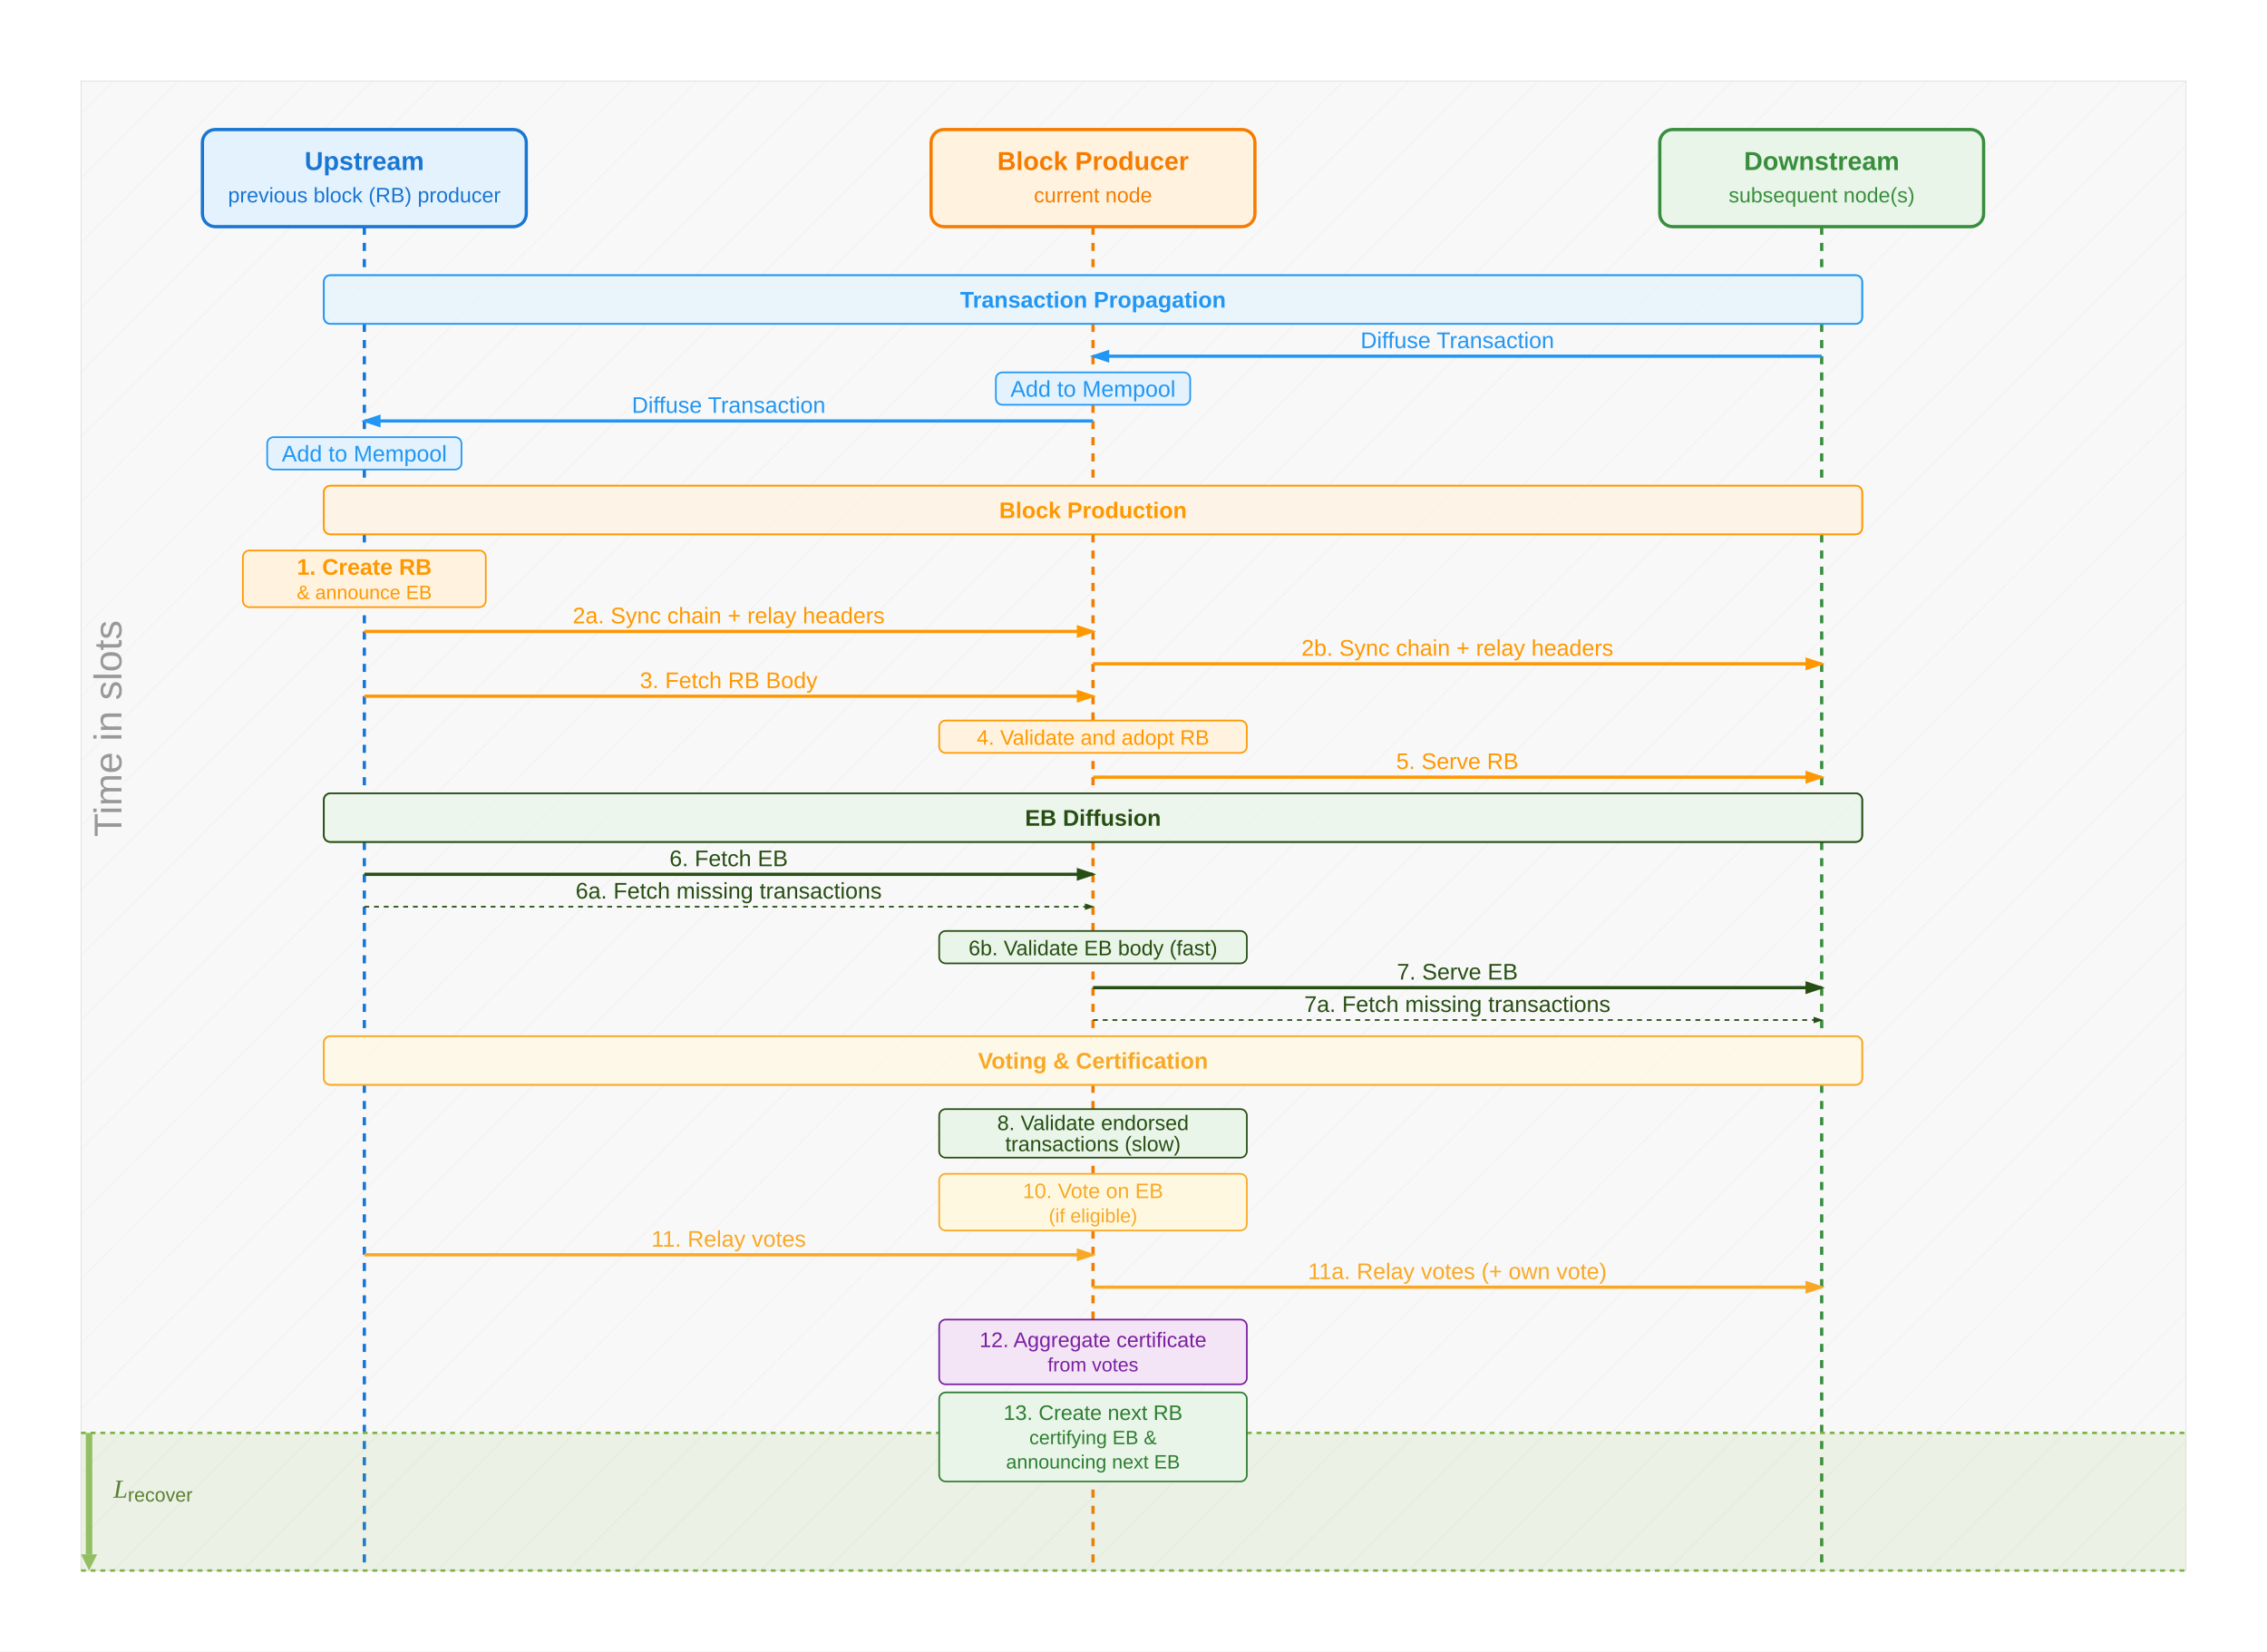
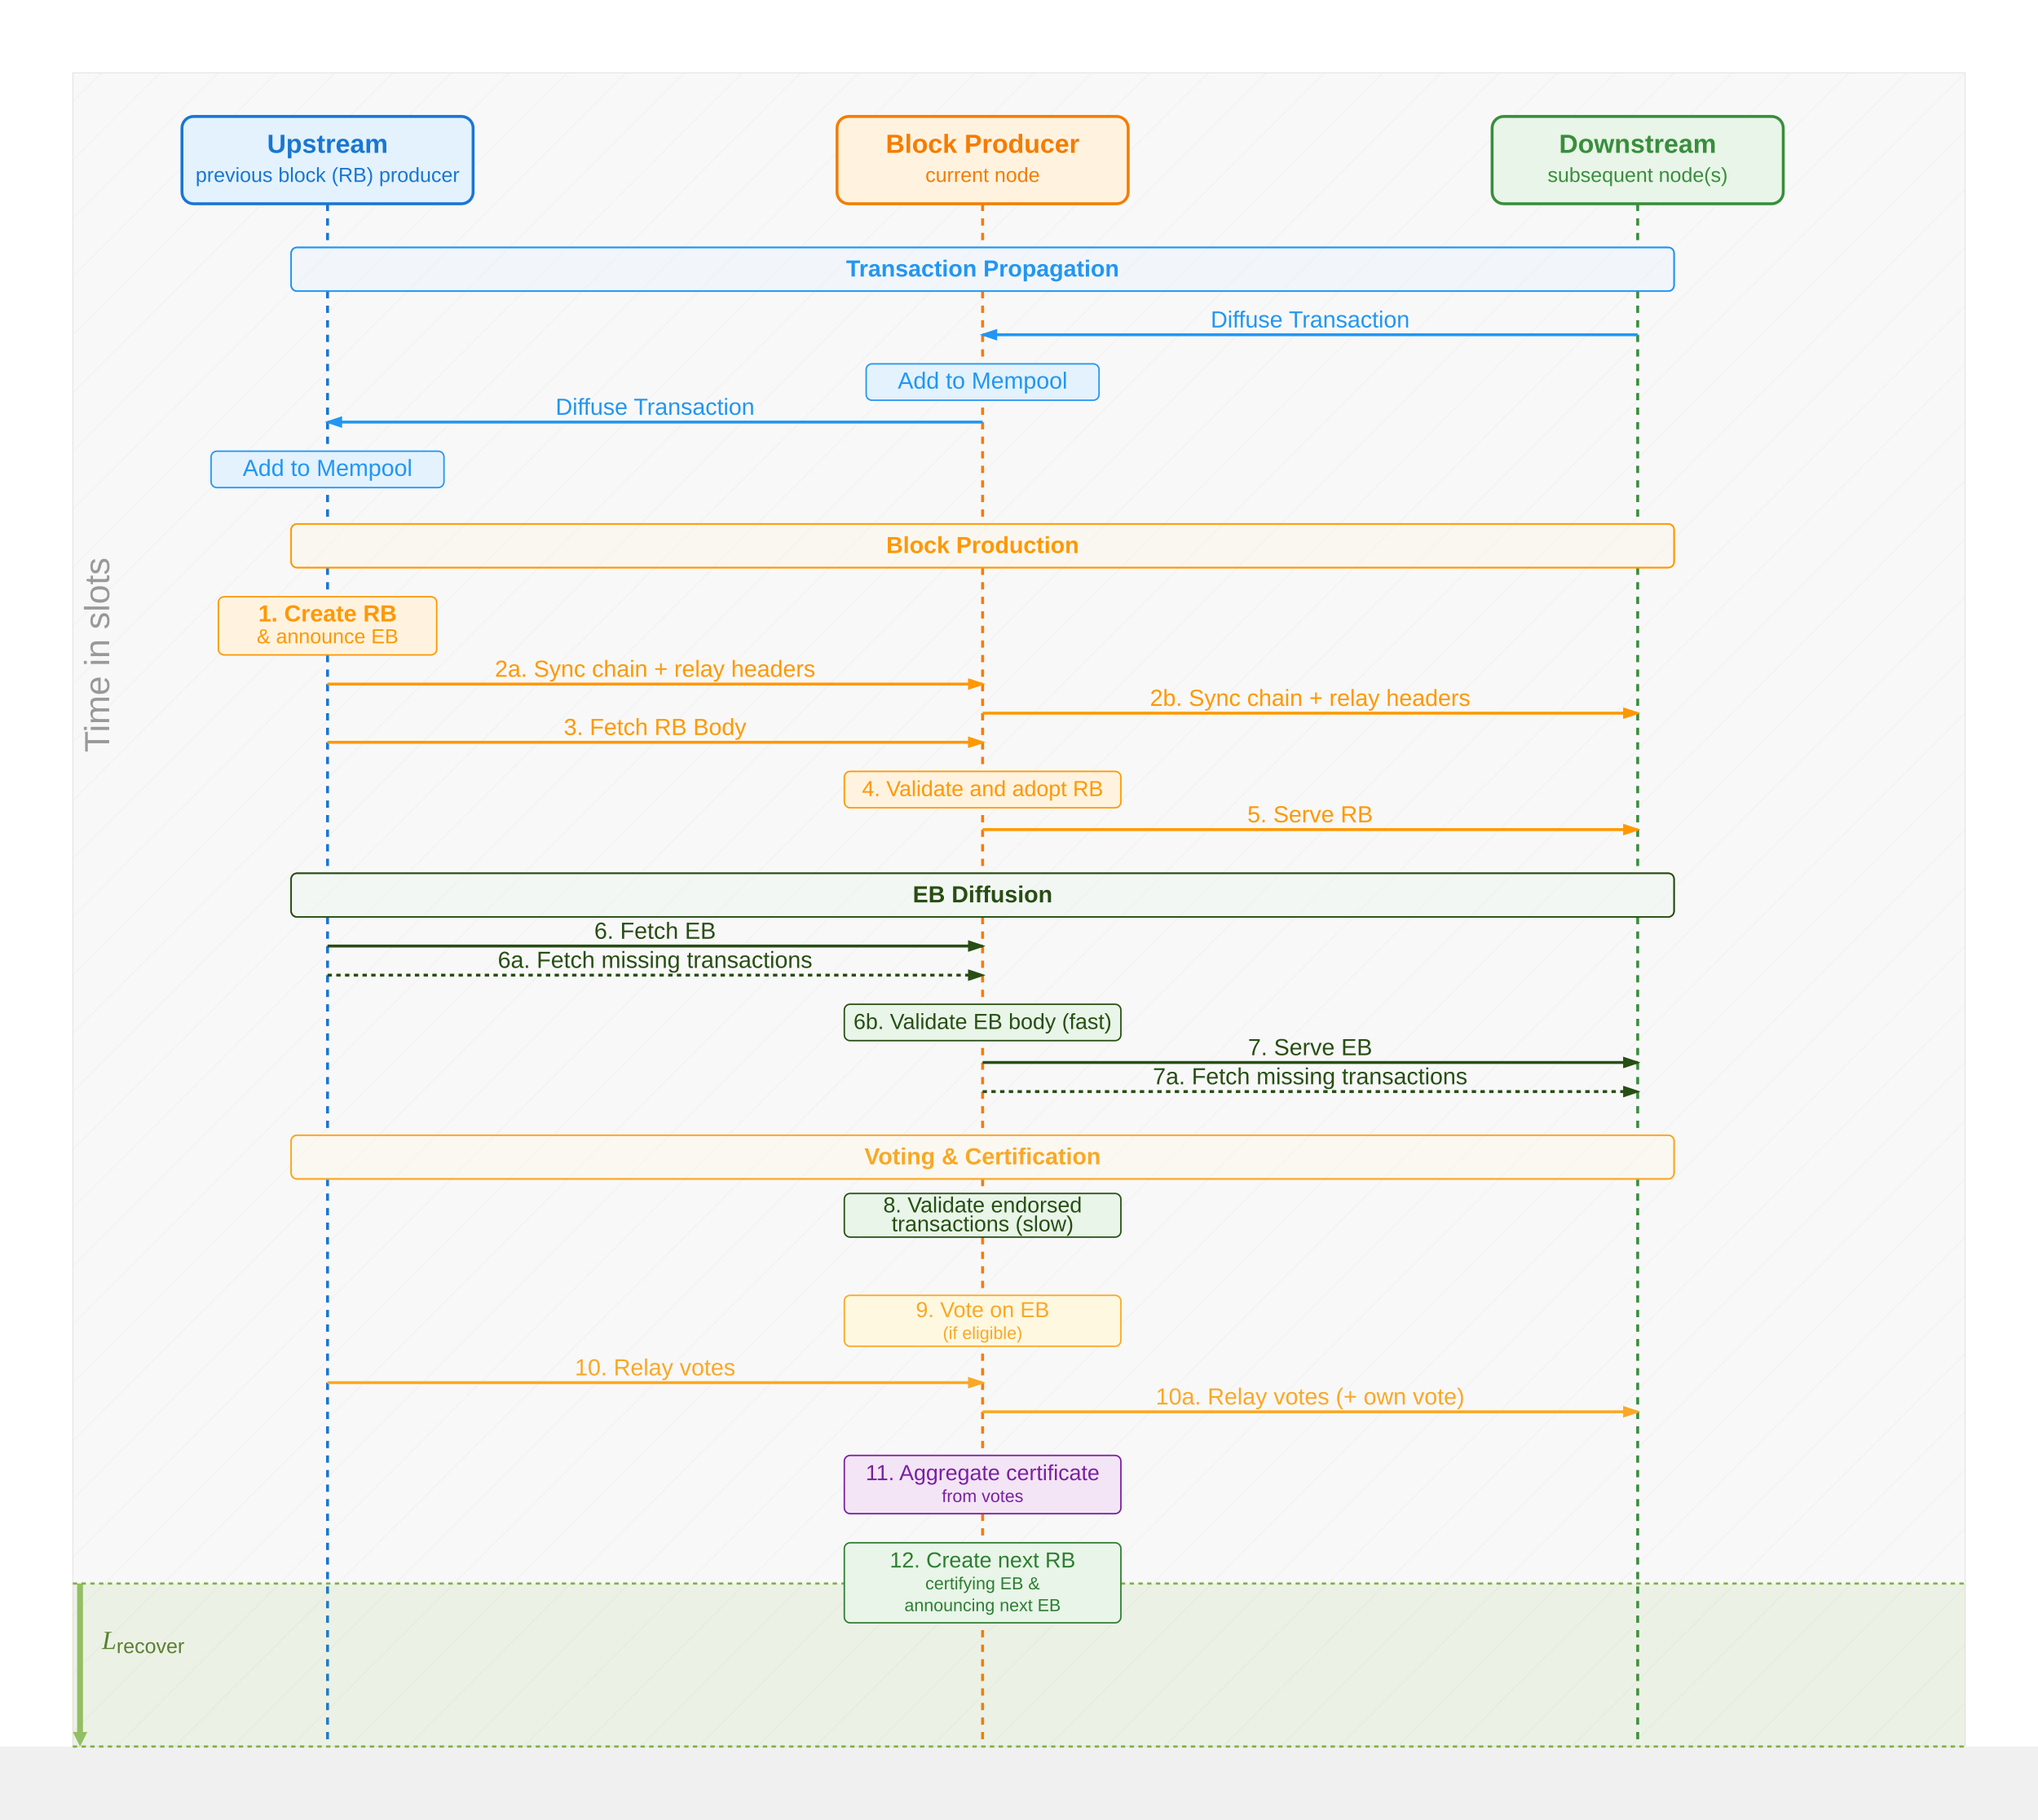
- <svg xmlns="http://www.w3.org/2000/svg" width="1400" height="1020">
+ <svg xmlns="http://www.w3.org/2000/svg" width="1400" height="1250">
  <defs>
    <pattern id="bgPattern" x="0" y="0" width="40" height="40" patternUnits="userSpaceOnUse">
      <rect width="40" height="40" fill="#f8f8f8" />
      <line x1="0" y1="40" x2="40" y2="0" stroke="#f0f0f0" stroke-width="0.5" />
    </pattern>
    <marker id="arrowhead" markerWidth="6" markerHeight="4" refX="5" refY="2" orient="auto">
      <polygon points="0 0, 6 2, 0 4" fill="#595959" />
    </marker>
    <marker id="txarrowhead" markerWidth="6" markerHeight="4" refX="5" refY="2" orient="auto">
      <polygon points="0 0, 6 2, 0 4" fill="#2196f3" />
    </marker>
    <marker id="rbarrowhead" markerWidth="6" markerHeight="4" refX="5" refY="2" orient="auto">
      <polygon points="0 0, 6 2, 0 4" fill="#ff9800" />
    </marker>
    <marker id="ebarrowhead" markerWidth="6" markerHeight="4" refX="5" refY="2" orient="auto">
      <polygon points="0 0, 6 2, 0 4" fill="#274e13" />
    </marker>
    <marker id="votearrowhead" markerWidth="6" markerHeight="4" refX="5" refY="2" orient="auto">
      <polygon points="0 0, 6 2, 0 4" fill="#f9a825" />
    </marker>
    <style>
      .step-link, .section-link, .param-link {
        cursor: pointer;
      }
      .step-link:hover rect {
        stroke-width: 3;
        filter: brightness(1.1);
      }
      .step-link:hover text {
        font-weight: bold;
      }
      .step-link:hover line {
        stroke-width: 3;
        filter: brightness(1.1);
      }
      .section-link:hover rect {
        filter: brightness(1.1);
      }
      .section-link:hover text {
        font-weight: bold;
      }
      .param-link:hover rect {
        fill-opacity: 0.25 !important;
      }
      .param-link:hover line {
        stroke-width: 2;
        filter: brightness(1.1);
      }
      .param-link:hover text {
        font-weight: bold;
      }
    </style>
  </defs>
-   <rect width="1400" height="1020" fill="#ffffff" />
-   <rect x="50" y="50" width="1300" height="920" fill="url(#bgPattern)" stroke="#ddd" stroke-width="0.5" />
+   <rect width="1400" height="1200" fill="#ffffff" />
+   <rect x="50" y="50" width="1300" height="1150" fill="url(#bgPattern)" stroke="#ddd" stroke-width="0.5" />
  <g id="actors">
    <rect x="125" y="80" width="200" height="60" fill="#e3f2fd" stroke="#1976d2" stroke-width="2" rx="8" />
-     <text x="225" y="105" font-family="Arial, sans-serif" font-size="16" font-weight="bold" text-anchor="middle" fill="#1976d2">Upstream</text>
-     <text x="225" y="125" font-family="Arial, sans-serif" font-size="13" text-anchor="middle" fill="#1976d2">previous block (RB) producer</text>
+     <text x="225" y="105" font-family="Arial, sans-serif" font-size="18" font-weight="bold" text-anchor="middle" fill="#1976d2">Upstream</text>
+     <text x="225" y="125" font-family="Arial, sans-serif" font-size="14" text-anchor="middle" fill="#1976d2">previous block (RB) producer</text>
    <rect x="575" y="80" width="200" height="60" fill="#fff3e0" stroke="#f57c00" stroke-width="2" rx="8" />
-     <text x="675" y="105" font-family="Arial, sans-serif" font-size="16" font-weight="bold" text-anchor="middle" fill="#f57c00">Block Producer</text>
-     <text x="675" y="125" font-family="Arial, sans-serif" font-size="13" text-anchor="middle" fill="#f57c00">current node</text>
+     <text x="675" y="105" font-family="Arial, sans-serif" font-size="18" font-weight="bold" text-anchor="middle" fill="#f57c00">Block Producer</text>
+     <text x="675" y="125" font-family="Arial, sans-serif" font-size="14" text-anchor="middle" fill="#f57c00">current node</text>
    <rect x="1025" y="80" width="200" height="60" fill="#e8f5e8" stroke="#388e3c" stroke-width="2" rx="8" />
-     <text x="1125" y="105" font-family="Arial, sans-serif" font-size="16" font-weight="bold" text-anchor="middle" fill="#388e3c">Downstream</text>
-     <text x="1125" y="125" font-family="Arial, sans-serif" font-size="13" text-anchor="middle" fill="#388e3c">subsequent node(s)</text>
-     <line x1="225" y1="140" x2="225" y2="970" stroke="#1976d2" stroke-width="2" stroke-dasharray="5,5" />
-     <line x1="675" y1="140" x2="675" y2="970" stroke="#f57c00" stroke-width="2" stroke-dasharray="5,5" />
-     <line x1="1125" y1="140" x2="1125" y2="970" stroke="#388e3c" stroke-width="2" stroke-dasharray="5,5" />
+     <text x="1125" y="105" font-family="Arial, sans-serif" font-size="18" font-weight="bold" text-anchor="middle" fill="#388e3c">Downstream</text>
+     <text x="1125" y="125" font-family="Arial, sans-serif" font-size="14" text-anchor="middle" fill="#388e3c">subsequent node(s)</text>
+     <line x1="225" y1="140" x2="225" y2="1200" stroke="#1976d2" stroke-width="2" stroke-dasharray="5,5" />
+     <line x1="675" y1="140" x2="675" y2="1200" stroke="#f57c00" stroke-width="2" stroke-dasharray="5,5" />
+     <line x1="1125" y1="140" x2="1125" y2="1200" stroke="#388e3c" stroke-width="2" stroke-dasharray="5,5" />
  </g>
  <g id="l-recover-window">
    <a href="https://github.com/input-output-hk/ouroboros-leios/blob/cip/review/docs/cip/README.md#l-recover" class="param-link">
-       <rect x="50" y="885" width="1300" height="85" fill="#7cb342" fill-opacity="0.1" stroke="none" />
-       <line x1="50" y1="885" x2="1350" y2="885" stroke="#7cb342" stroke-width="1.5" stroke-dasharray="3,3" />
-       <line x1="50" y1="970" x2="1350" y2="970" stroke="#7cb342" stroke-width="1.5" stroke-dasharray="3,3" />
-       <line x1="55" y1="885" x2="55" y2="960" stroke="#7cb342" stroke-width="4" opacity="0.8" />
-       <polygon points="50,960 55,970 60,960" fill="#7cb342" opacity="0.8" />
-       <text x="70" y="925" font-family="Times New Roman, serif" font-size="16" font-style="italic" text-anchor="start" fill="#5a8030">L<tspan font-family="Arial, sans-serif" font-size="12" font-style="normal" baseline-shift="sub">recover</tspan>
+       <rect x="50" y="1088" width="1300" height="112" fill="#7cb342" fill-opacity="0.1" stroke="none" />
+       <line x1="50" y1="1088" x2="1350" y2="1088" stroke="#7cb342" stroke-width="1.5" stroke-dasharray="3,3" />
+       <line x1="50" y1="1200" x2="1350" y2="1200" stroke="#7cb342" stroke-width="1.5" stroke-dasharray="3,3" />
+       <line x1="55" y1="1088" x2="55" y2="1190" stroke="#7cb342" stroke-width="4" opacity="0.8" />
+       <polygon points="50,1190 55,1200 60,1190" fill="#7cb342" opacity="0.8" />
+       <text x="70" y="1133" font-family="Times New Roman, serif" font-size="18" font-style="italic" text-anchor="start" fill="#5a8030">L<tspan font-family="Arial, sans-serif" font-size="14" font-style="normal" baseline-shift="sub">recover</tspan>
      </text>
    </a>
  </g>
  <g id="section-headers">
    <a href="https://github.com/input-output-hk/ouroboros-leios/blob/cip/review/docs/cip/README.md#transaction-diffusion" class="section-link">
      <rect x="200" y="170" width="950" height="30" fill="url(#bgPattern)" stroke="#2196f3" stroke-width="1" rx="4" />
-       <rect x="200" y="170" width="950" height="30" fill="#e3f2fd" fill-opacity="0.7" stroke="#2196f3" stroke-width="1" rx="4" />
-       <text x="675" y="190" font-family="Arial, sans-serif" font-size="14" font-weight="bold" text-anchor="middle" fill="#2196f3">Transaction Propagation</text>
+       <rect x="200" y="170" width="950" height="30" fill="#e3f2fd" fill-opacity="0.3" stroke="#2196f3" stroke-width="1" rx="4" />
+       <text x="675" y="190" font-family="Arial, sans-serif" font-size="16" font-weight="bold" text-anchor="middle" fill="#2196f3">Transaction Propagation</text>
    </a>
    <a href="https://github.com/input-output-hk/ouroboros-leios/blob/cip/review/docs/cip/README.md#rb-block-production-and-diffusion" class="section-link">
-       <rect x="200" y="300" width="950" height="30" fill="url(#bgPattern)" stroke="#ff9800" stroke-width="1" rx="4" />
-       <rect x="200" y="300" width="950" height="30" fill="#fff3e0" fill-opacity="0.7" stroke="#ff9800" stroke-width="1" rx="4" />
-       <text x="675" y="320" font-family="Arial, sans-serif" font-size="14" font-weight="bold" text-anchor="middle" fill="#ff9800">Block Production</text>
+       <rect x="200" y="360" width="950" height="30" fill="url(#bgPattern)" stroke="#ff9800" stroke-width="1" rx="4" />
+       <rect x="200" y="360" width="950" height="30" fill="#fff3e0" fill-opacity="0.3" stroke="#ff9800" stroke-width="1" rx="4" />
+       <text x="675" y="380" font-family="Arial, sans-serif" font-size="16" font-weight="bold" text-anchor="middle" fill="#ff9800">Block Production</text>
    </a>
    <a href="https://github.com/input-output-hk/ouroboros-leios/blob/cip/review/docs/cip/README.md#eb-diffusion" class="section-link">
-       <rect x="200" y="490" width="950" height="30" fill="url(#bgPattern)" stroke="#274e13" stroke-width="1" rx="4" />
-       <rect x="200" y="490" width="950" height="30" fill="#e8f5e8" fill-opacity="0.7" stroke="#274e13" stroke-width="1" rx="4" />
-       <text x="675" y="510" font-family="Arial, sans-serif" font-size="14" font-weight="bold" text-anchor="middle" fill="#274e13">EB Diffusion</text>
+       <rect x="200" y="600" width="950" height="30" fill="url(#bgPattern)" stroke="#274e13" stroke-width="1" rx="4" />
+       <rect x="200" y="600" width="950" height="30" fill="#e8f5e8" fill-opacity="0.3" stroke="#274e13" stroke-width="1" rx="4" />
+       <text x="675" y="620" font-family="Arial, sans-serif" font-size="16" font-weight="bold" text-anchor="middle" fill="#274e13">EB Diffusion</text>
    </a>
    <a href="https://github.com/input-output-hk/ouroboros-leios/blob/cip/review/docs/cip/README.md#voting--certification" class="section-link">
-       <rect x="200" y="640" width="950" height="30" fill="url(#bgPattern)" stroke="#f9a825" stroke-width="1" rx="4" />
-       <rect x="200" y="640" width="950" height="30" fill="#fff8e1" fill-opacity="0.7" stroke="#f9a825" stroke-width="1" rx="4" />
-       <text x="675" y="660" font-family="Arial, sans-serif" font-size="14" font-weight="bold" text-anchor="middle" fill="#f9a825">Voting &amp; Certification</text>
+       <rect x="200" y="780" width="950" height="30" fill="url(#bgPattern)" stroke="#f9a825" stroke-width="1" rx="4" />
+       <rect x="200" y="780" width="950" height="30" fill="#fff8e1" fill-opacity="0.3" stroke="#f9a825" stroke-width="1" rx="4" />
+       <text x="675" y="800" font-family="Arial, sans-serif" font-size="16" font-weight="bold" text-anchor="middle" fill="#f9a825">Voting &amp; Certification</text>
    </a>
  </g>
  <g id="transaction-steps">
    <a href="https://github.com/input-output-hk/ouroboros-leios/blob/cip/review/docs/cip/README.md#transaction-propagation" class="step-link">
-       <line x1="1125" y1="220" x2="675" y2="220" stroke="#2196f3" stroke-width="2" marker-end="url(#txarrowhead)" />
-       <text x="900" y="215" font-family="Arial, sans-serif" font-size="14" text-anchor="middle" fill="#2196f3">Diffuse Transaction</text>
+       <line x1="1125" y1="230" x2="675" y2="230" stroke="#2196f3" stroke-width="2" marker-end="url(#txarrowhead)" />
+       <text x="900" y="225" font-family="Arial, sans-serif" font-size="16" text-anchor="middle" fill="#2196f3">Diffuse Transaction</text>
    </a>
    <a href="https://github.com/input-output-hk/ouroboros-leios/blob/cip/review/docs/cip/README.md#mempool-design" class="step-link">
-       <rect x="615" y="230" width="120" height="20" fill="#e3f2fd" stroke="#2196f3" stroke-width="1" rx="4" />
-       <text x="675" y="245" font-family="Arial, sans-serif" font-size="14" text-anchor="middle" fill="#2196f3">Add to Mempool</text>
+       <rect x="595" y="250" width="160" height="25" fill="#e3f2fd" stroke="#2196f3" stroke-width="1" rx="4" />
+       <text x="675" y="267" font-family="Arial, sans-serif" font-size="16" text-anchor="middle" fill="#2196f3">Add to Mempool</text>
    </a>
    <a href="https://github.com/input-output-hk/ouroboros-leios/blob/cip/review/docs/cip/README.md#transaction-propagation" class="step-link">
-       <line x1="675" y1="260" x2="225" y2="260" stroke="#2196f3" stroke-width="2" marker-end="url(#txarrowhead)" />
-       <text x="450" y="255" font-family="Arial, sans-serif" font-size="14" text-anchor="middle" fill="#2196f3">Diffuse Transaction</text>
+       <line x1="675" y1="290" x2="225" y2="290" stroke="#2196f3" stroke-width="2" marker-end="url(#txarrowhead)" />
+       <text x="450" y="285" font-family="Arial, sans-serif" font-size="16" text-anchor="middle" fill="#2196f3">Diffuse Transaction</text>
    </a>
    <a href="https://github.com/input-output-hk/ouroboros-leios/blob/cip/review/docs/cip/README.md#mempool-design" class="step-link">
-       <rect x="165" y="270" width="120" height="20" fill="#e3f2fd" stroke="#2196f3" stroke-width="1" rx="4" />
-       <text x="225" y="285" font-family="Arial, sans-serif" font-size="14" text-anchor="middle" fill="#2196f3">Add to Mempool</text>
+       <rect x="145" y="310" width="160" height="25" fill="#e3f2fd" stroke="#2196f3" stroke-width="1" rx="4" />
+       <text x="225" y="327" font-family="Arial, sans-serif" font-size="16" text-anchor="middle" fill="#2196f3">Add to Mempool</text>
    </a>
  </g>
  <g id="block-steps">
    <a href="https://github.com/input-output-hk/ouroboros-leios/blob/cip/review/docs/cip/README.md#rb-block-production-and-diffusion" class="step-link">
-       <rect x="150" y="340" width="150" height="35" fill="#fff3e0" stroke="#ff9800" stroke-width="1" rx="4" />
-       <text x="225" y="355" font-family="Arial, sans-serif" font-size="14" font-weight="bold" text-anchor="middle" fill="#ff9800">1. Create RB</text>
-       <text x="225" y="370" font-family="Arial, sans-serif" font-size="12" text-anchor="middle" fill="#ff9800">&amp; announce EB</text>
+       <rect x="150" y="410" width="150" height="40" fill="#fff3e0" stroke="#ff9800" stroke-width="1" rx="4" />
+       <text x="225" y="427" font-family="Arial, sans-serif" font-size="16" font-weight="bold" text-anchor="middle" fill="#ff9800">1. Create RB</text>
+       <text x="225" y="442" font-family="Arial, sans-serif" font-size="14" text-anchor="middle" fill="#ff9800">&amp; announce EB</text>
    </a>
    <a href="https://github.com/input-output-hk/ouroboros-leios/blob/cip/review/docs/cip/README.md#rb-header-diffusion" class="step-link">
-       <line x1="225" y1="390" x2="675" y2="390" stroke="#ff9800" stroke-width="2" marker-end="url(#rbarrowhead)" />
-       <text x="450" y="385" font-family="Arial, sans-serif" font-size="14" text-anchor="middle" fill="#ff9800">2a. Sync chain + relay headers</text>
+       <line x1="225" y1="470" x2="675" y2="470" stroke="#ff9800" stroke-width="2" marker-end="url(#rbarrowhead)" />
+       <text x="450" y="465" font-family="Arial, sans-serif" font-size="16" text-anchor="middle" fill="#ff9800">2a. Sync chain + relay headers</text>
    </a>
    <a href="https://github.com/input-output-hk/ouroboros-leios/blob/cip/review/docs/cip/README.md#rb-header-diffusion" class="step-link">
-       <line x1="675" y1="410" x2="1125" y2="410" stroke="#ff9800" stroke-width="2" marker-end="url(#rbarrowhead)" />
-       <text x="900" y="405" font-family="Arial, sans-serif" font-size="14" text-anchor="middle" fill="#ff9800">2b. Sync chain + relay headers</text>
+       <line x1="675" y1="490" x2="1125" y2="490" stroke="#ff9800" stroke-width="2" marker-end="url(#rbarrowhead)" />
+       <text x="900" y="485" font-family="Arial, sans-serif" font-size="16" text-anchor="middle" fill="#ff9800">2b. Sync chain + relay headers</text>
    </a>
    <a href="https://github.com/input-output-hk/ouroboros-leios/blob/cip/review/docs/cip/README.md#rb-body-diffusion" class="step-link">
-       <line x1="225" y1="430" x2="675" y2="430" stroke="#ff9800" stroke-width="2" marker-end="url(#rbarrowhead)" />
-       <text x="450" y="425" font-family="Arial, sans-serif" font-size="14" text-anchor="middle" fill="#ff9800">3. Fetch RB Body</text>
+       <line x1="225" y1="510" x2="675" y2="510" stroke="#ff9800" stroke-width="2" marker-end="url(#rbarrowhead)" />
+       <text x="450" y="505" font-family="Arial, sans-serif" font-size="16" text-anchor="middle" fill="#ff9800">3. Fetch RB Body</text>
    </a>
    <a href="https://github.com/input-output-hk/ouroboros-leios/blob/cip/review/docs/cip/README.md#rb-validation-adoption" class="step-link">
-       <rect x="580" y="445" width="190" height="20" fill="#fff3e0" stroke="#ff9800" stroke-width="1" rx="4" />
-       <text x="675" y="460" font-family="Arial, sans-serif" font-size="13" text-anchor="middle" fill="#ff9800">4. Validate and adopt RB</text>
+       <rect x="580" y="530" width="190" height="25" fill="#fff3e0" stroke="#ff9800" stroke-width="1" rx="4" />
+       <text x="675" y="547" font-family="Arial, sans-serif" font-size="15" text-anchor="middle" fill="#ff9800">4. Validate and adopt RB</text>
    </a>
    <a href="https://github.com/input-output-hk/ouroboros-leios/blob/cip/review/docs/cip/README.md#rb-validation-adoption" class="step-link">
-       <line x1="675" y1="480" x2="1125" y2="480" stroke="#ff9800" stroke-width="2" marker-end="url(#rbarrowhead)" />
-       <text x="900" y="475" font-family="Arial, sans-serif" font-size="14" text-anchor="middle" fill="#ff9800">5. Serve RB</text>
+       <line x1="675" y1="570" x2="1125" y2="570" stroke="#ff9800" stroke-width="2" marker-end="url(#rbarrowhead)" />
+       <text x="900" y="565" font-family="Arial, sans-serif" font-size="16" text-anchor="middle" fill="#ff9800">5. Serve RB</text>
    </a>
  </g>
  <g id="eb-steps">
    <a href="https://github.com/input-output-hk/ouroboros-leios/blob/cip/review/docs/cip/README.md#eb-diffusion" class="step-link">
-       <line x1="225" y1="540" x2="675" y2="540" stroke="#274e13" stroke-width="2" marker-end="url(#ebarrowhead)" />
-       <text x="450" y="535" font-family="Arial, sans-serif" font-size="14" text-anchor="middle" fill="#274e13">6. Fetch EB</text>
+       <line x1="225" y1="650" x2="675" y2="650" stroke="#274e13" stroke-width="2" marker-end="url(#ebarrowhead)" />
+       <text x="450" y="645" font-family="Arial, sans-serif" font-size="16" text-anchor="middle" fill="#274e13">6. Fetch EB</text>
    </a>
    <a href="https://github.com/input-output-hk/ouroboros-leios/blob/cip/review/docs/cip/README.md#transaction-retrieval" class="step-link">
-       <line x1="225" y1="560" x2="675" y2="560" stroke="#274e13" stroke-width="1" stroke-dasharray="3,3" marker-end="url(#ebarrowhead)" />
-       <text x="450" y="555" font-family="Arial, sans-serif" font-size="14" text-anchor="middle" fill="#274e13">6a. Fetch missing transactions</text>
+       <line x1="225" y1="670" x2="675" y2="670" stroke="#274e13" stroke-width="2" stroke-dasharray="3,3" marker-end="url(#ebarrowhead)" />
+       <text x="450" y="665" font-family="Arial, sans-serif" font-size="16" text-anchor="middle" fill="#274e13">6a. Fetch missing transactions</text>
    </a>
    <a href="https://github.com/input-output-hk/ouroboros-leios/blob/cip/review/docs/cip/README.md#eb-diffusion" class="step-link">
-       <rect x="580" y="575" width="190" height="20" fill="#e8f5e8" stroke="#274e13" stroke-width="1" rx="4" />
-       <text x="675" y="590" font-family="Arial, sans-serif" font-size="13" text-anchor="middle" fill="#274e13">6b. Validate EB body (fast)</text>
+       <rect x="580" y="690" width="190" height="25" fill="#e8f5e8" stroke="#274e13" stroke-width="1" rx="4" />
+       <text x="675" y="707" font-family="Arial, sans-serif" font-size="15" text-anchor="middle" fill="#274e13">6b. Validate EB body (fast)</text>
    </a>
    <a href="https://github.com/input-output-hk/ouroboros-leios/blob/cip/review/docs/cip/README.md#eb-diffusion" class="step-link">
-       <line x1="675" y1="610" x2="1125" y2="610" stroke="#274e13" stroke-width="2" marker-end="url(#ebarrowhead)" />
-       <text x="900" y="605" font-family="Arial, sans-serif" font-size="14" text-anchor="middle" fill="#274e13">7. Serve EB</text>
+       <line x1="675" y1="730" x2="1125" y2="730" stroke="#274e13" stroke-width="2" marker-end="url(#ebarrowhead)" />
+       <text x="900" y="725" font-family="Arial, sans-serif" font-size="16" text-anchor="middle" fill="#274e13">7. Serve EB</text>
    </a>
    <a href="https://github.com/input-output-hk/ouroboros-leios/blob/cip/review/docs/cip/README.md#transaction-retrieval" class="step-link">
-       <line x1="675" y1="630" x2="1125" y2="630" stroke="#274e13" stroke-width="1" stroke-dasharray="3,3" marker-end="url(#ebarrowhead)" />
-       <text x="900" y="625" font-family="Arial, sans-serif" font-size="14" text-anchor="middle" fill="#274e13">7a. Fetch missing transactions</text>
+       <line x1="675" y1="750" x2="1125" y2="750" stroke="#274e13" stroke-width="2" stroke-dasharray="3,3" marker-end="url(#ebarrowhead)" />
+       <text x="900" y="745" font-family="Arial, sans-serif" font-size="16" text-anchor="middle" fill="#274e13">7a. Fetch missing transactions</text>
    </a>
    <a href="https://github.com/input-output-hk/ouroboros-leios/blob/cip/review/docs/cip/README.md#eb-transaction-validation" class="step-link">
-       <rect x="580" y="685" width="190" height="30" fill="#e8f5e8" stroke="#274e13" stroke-width="1" rx="4" />
-       <text x="675" y="698" font-family="Arial, sans-serif" font-size="13" text-anchor="middle" fill="#274e13">8. Validate endorsed</text>
-       <text x="675" y="711" font-family="Arial, sans-serif" font-size="13" text-anchor="middle" fill="#274e13">transactions (slow)</text>
+       <rect x="580" y="820" width="190" height="30" fill="#e8f5e8" stroke="#274e13" stroke-width="1" rx="4" />
+       <text x="675" y="833" font-family="Arial, sans-serif" font-size="15" text-anchor="middle" fill="#274e13">8. Validate endorsed</text>
+       <text x="675" y="846" font-family="Arial, sans-serif" font-size="15" text-anchor="middle" fill="#274e13">transactions (slow)</text>
    </a>
  </g>
  <g id="voting-steps">
    <a href="https://github.com/input-output-hk/ouroboros-leios/blob/cip/review/docs/cip/README.md#VotingEB" class="step-link">
-       <rect x="580" y="725" width="190" height="35" fill="#fff8e1" stroke="#f9a825" stroke-width="1" rx="4" />
-       <text x="675" y="740" font-family="Arial, sans-serif" font-size="13" text-anchor="middle" fill="#f9a825">10. Vote on EB</text>
-       <text x="675" y="755" font-family="Arial, sans-serif" font-size="12" text-anchor="middle" fill="#f9a825">(if eligible)</text>
+       <rect x="580" y="890" width="190" height="35" fill="#fff8e1" stroke="#f9a825" stroke-width="1" rx="4" />
+       <text x="675" y="905" font-family="Arial, sans-serif" font-size="15" text-anchor="middle" fill="#f9a825">9. Vote on EB</text>
+       <text x="675" y="920" font-family="Arial, sans-serif" font-size="12" text-anchor="middle" fill="#f9a825">(if eligible)</text>
    </a>
    <a href="https://github.com/input-output-hk/ouroboros-leios/blob/cip/review/docs/cip/README.md#VoteDiffusion" class="step-link">
-       <line x1="225" y1="775" x2="675" y2="775" stroke="#f9a825" stroke-width="2" marker-end="url(#votearrowhead)" />
-       <text x="450" y="770" font-family="Arial, sans-serif" font-size="14" text-anchor="middle" fill="#f9a825">11. Relay votes</text>
+       <line x1="225" y1="950" x2="675" y2="950" stroke="#f9a825" stroke-width="2" marker-end="url(#votearrowhead)" />
+       <text x="450" y="945" font-family="Arial, sans-serif" font-size="16" text-anchor="middle" fill="#f9a825">10. Relay votes</text>
    </a>
    <a href="https://github.com/input-output-hk/ouroboros-leios/blob/cip/review/docs/cip/README.md#VoteDiffusion" class="step-link">
-       <line x1="675" y1="795" x2="1125" y2="795" stroke="#f9a825" stroke-width="2" marker-end="url(#votearrowhead)" />
-       <text x="900" y="790" font-family="Arial, sans-serif" font-size="14" text-anchor="middle" fill="#f9a825">11a. Relay votes (+ own vote)</text>
+       <line x1="675" y1="970" x2="1125" y2="970" stroke="#f9a825" stroke-width="2" marker-end="url(#votearrowhead)" />
+       <text x="900" y="965" font-family="Arial, sans-serif" font-size="16" text-anchor="middle" fill="#f9a825">10a. Relay votes (+ own vote)</text>
    </a>
  </g>
  <g id="final-steps">
    <a href="https://github.com/input-output-hk/ouroboros-leios/blob/cip/review/docs/cip/README.md#CertificateAggregation" class="step-link">
-       <rect x="580" y="815" width="190" height="40" fill="#f3e5f5" stroke="#7b1fa2" stroke-width="1" rx="4" />
-       <text x="675" y="832" font-family="Arial, sans-serif" font-size="13" text-anchor="middle" fill="#7b1fa2">12. Aggregate certificate</text>
-       <text x="675" y="847" font-family="Arial, sans-serif" font-size="12" text-anchor="middle" fill="#7b1fa2">from votes</text>
+       <rect x="580" y="1000" width="190" height="40" fill="#f3e5f5" stroke="#7b1fa2" stroke-width="1" rx="4" />
+       <text x="675" y="1017" font-family="Arial, sans-serif" font-size="15" text-anchor="middle" fill="#7b1fa2">11. Aggregate certificate</text>
+       <text x="675" y="1032" font-family="Arial, sans-serif" font-size="12" text-anchor="middle" fill="#7b1fa2">from votes</text>
    </a>
    <a href="https://github.com/input-output-hk/ouroboros-leios/blob/cip/review/docs/cip/README.md#certificate-inclusion" class="step-link">
-       <rect x="580" y="860" width="190" height="55" fill="#e8f5e8" stroke="#2e7d32" stroke-width="1" rx="4" />
-       <text x="675" y="877" font-family="Arial, sans-serif" font-size="13" text-anchor="middle" fill="#2e7d32">13. Create next RB</text>
-       <text x="675" y="892" font-family="Arial, sans-serif" font-size="12" text-anchor="middle" fill="#2e7d32">certifying EB &amp;</text>
-       <text x="675" y="907" font-family="Arial, sans-serif" font-size="12" text-anchor="middle" fill="#2e7d32">announcing next EB</text>
+       <rect x="580" y="1060" width="190" height="55" fill="#e8f5e8" stroke="#2e7d32" stroke-width="1" rx="4" />
+       <text x="675" y="1077" font-family="Arial, sans-serif" font-size="15" text-anchor="middle" fill="#2e7d32">12. Create next RB</text>
+       <text x="675" y="1092" font-family="Arial, sans-serif" font-size="12" text-anchor="middle" fill="#2e7d32">certifying EB &amp;</text>
+       <text x="675" y="1107" font-family="Arial, sans-serif" font-size="12" text-anchor="middle" fill="#2e7d32">announcing next EB</text>
    </a>
  </g>
  <text x="75" y="450" font-family="Arial, sans-serif" font-size="24" text-anchor="middle" fill="#999" transform="rotate(-90 75 450)">Time in slots</text>
</svg>
